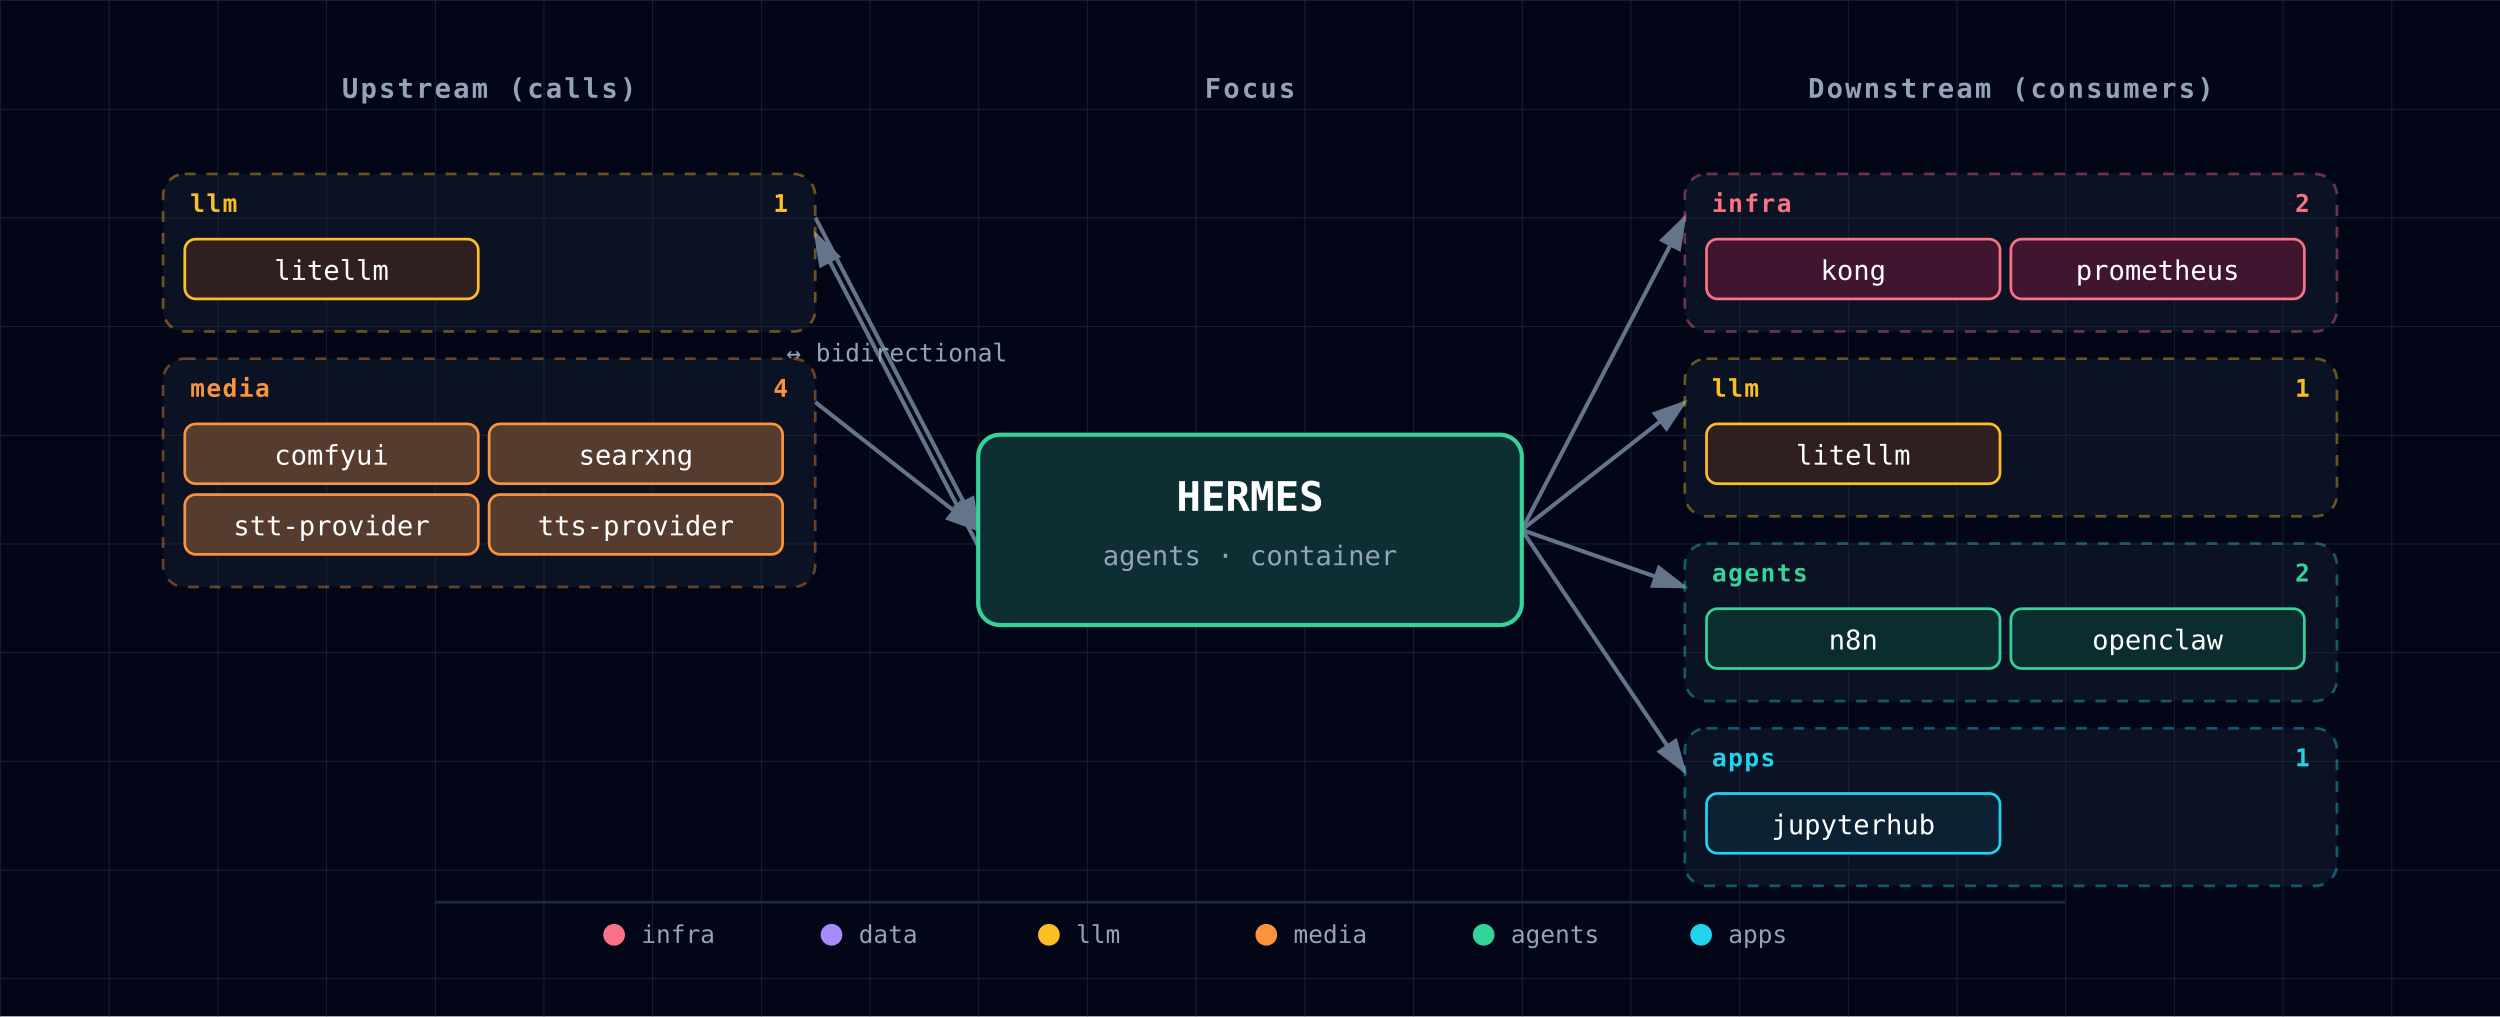
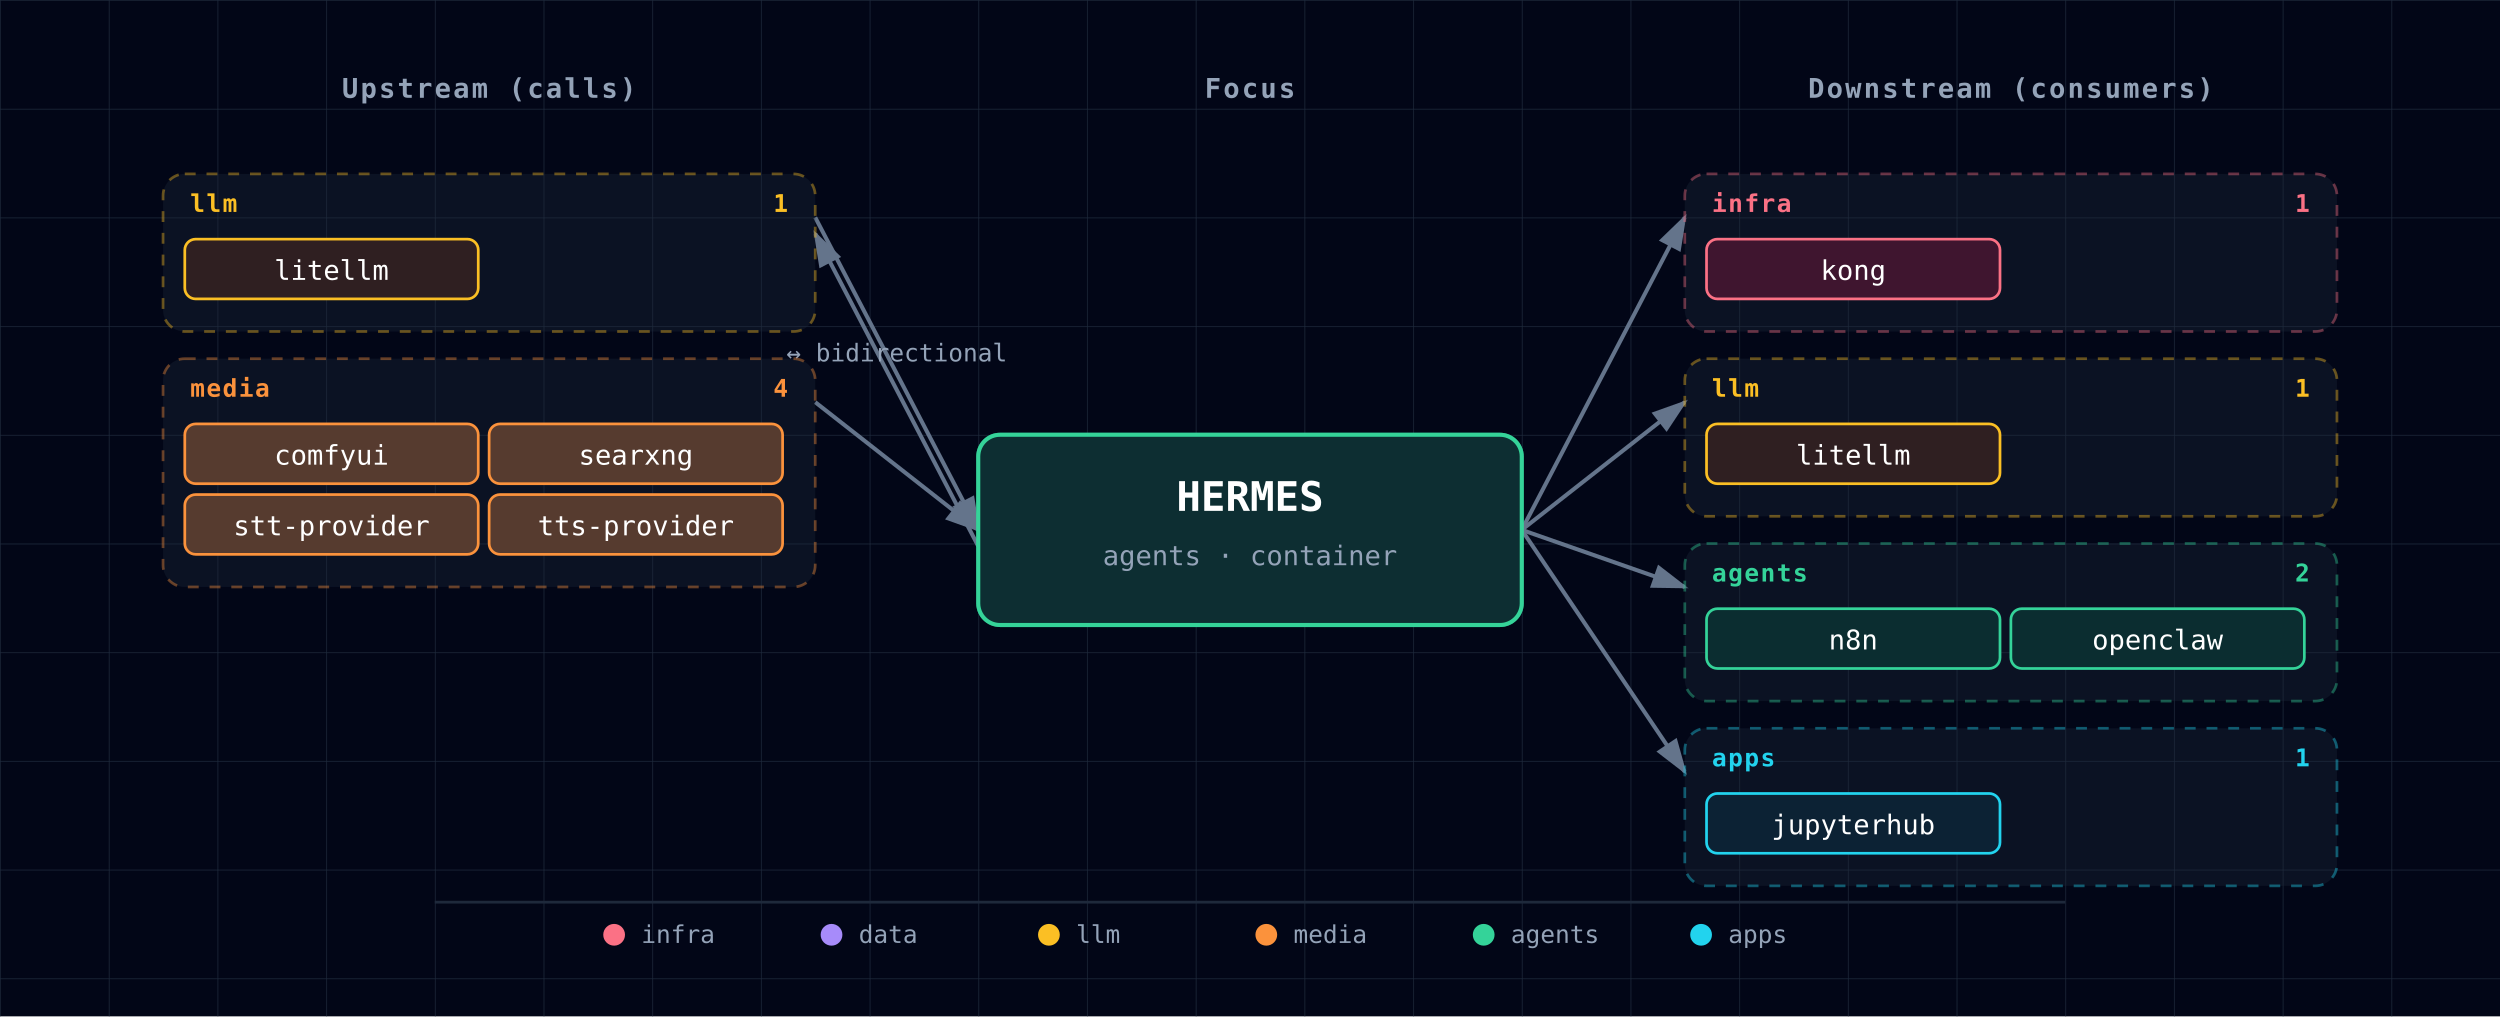
<svg xmlns="http://www.w3.org/2000/svg" viewBox="0 0 920 374" font-family="'JetBrains Mono', 'Fira Code', Menlo, Consolas, monospace">
  <defs>
    <pattern id="grid" width="40" height="40" patternUnits="userSpaceOnUse">
      <path d="M 40 0 L 0 0 0 40" fill="none" stroke="#1e293b" stroke-width="0.5" />
    </pattern>
    <marker id="arrowhead" markerWidth="9" markerHeight="6" refX="8" refY="3" orient="auto">
      <polygon points="0 0, 9 3, 0 6" fill="#64748b" />
    </marker>
    <filter id="focus-glow" x="-50%" y="-50%" width="200%" height="200%">
      <feGaussianBlur in="SourceAlpha" stdDeviation="6" />
      <feFlood flood-color="#34d399" flood-opacity="0.6" />
      <feComposite in2="SourceAlpha" operator="in" />
      <feMerge>
        <feMergeNode />
        <feMergeNode in="SourceGraphic" />
      </feMerge>
    </filter>
  </defs>
  <rect width="920" height="374" fill="#020617" />
  <rect width="920" height="374" fill="url(#grid)" />
  <text x="180" y="36" fill="#94a3b8" font-size="10" font-weight="600" text-anchor="middle" letter-spacing="0.08em">Upstream (calls)</text>
  <text x="460" y="36" fill="#94a3b8" font-size="10" font-weight="600" text-anchor="middle" letter-spacing="0.08em">Focus</text>
  <text x="740" y="36" fill="#94a3b8" font-size="10" font-weight="600" text-anchor="middle" letter-spacing="0.08em">Downstream (consumers)</text>
  <line x1="300" y1="80" x2="360" y2="195" stroke="#64748b" stroke-width="1.5" marker-end="url(#arrowhead)" />
  <line x1="360" y1="201" x2="300" y2="86" stroke="#64748b" stroke-width="1.5" marker-end="url(#arrowhead)" />
  <text x="330" y="133" fill="#94a3b8" font-size="9" text-anchor="middle">↔ bidirectional</text>
  <line x1="300" y1="148" x2="360" y2="195" stroke="#64748b" stroke-width="1.5" marker-end="url(#arrowhead)" />
  <line x1="560" y1="195" x2="620" y2="80" stroke="#64748b" stroke-width="1.5" marker-end="url(#arrowhead)" />
  <line x1="560" y1="195" x2="620" y2="148" stroke="#64748b" stroke-width="1.5" marker-end="url(#arrowhead)" />
  <line x1="560" y1="195" x2="620" y2="216" stroke="#64748b" stroke-width="1.5" marker-end="url(#arrowhead)" />
  <line x1="560" y1="195" x2="620" y2="284" stroke="#64748b" stroke-width="1.5" marker-end="url(#arrowhead)" />
  <g>
    <g class="cluster">
      <rect x="60" y="64" width="240" height="58" rx="8" fill="rgba(30,41,59,0.35)" stroke="#fbbf24" stroke-width="1" stroke-dasharray="4,4" stroke-opacity="0.4" />
      <text x="70" y="78" fill="#fbbf24" font-size="9" font-weight="700" text-anchor="start" style="letter-spacing:0.06em;text-transform:uppercase;">llm</text>
      <text x="290" y="78" fill="#fbbf24" font-size="9" font-weight="600" text-anchor="end">1</text>
    </g>
    <g>
      <rect x="68" y="88" width="108" height="22" rx="4" fill="#0f172a" />
      <rect x="68" y="88" width="108" height="22" rx="4" fill="rgba(120, 53, 15, 0.3)" stroke="#fbbf24" stroke-width="1" />
      <text x="122" y="103" fill="white" font-size="10" text-anchor="middle">litellm</text>
    </g>
    <g class="cluster">
      <rect x="60" y="132" width="240" height="84" rx="8" fill="rgba(30,41,59,0.35)" stroke="#fb923c" stroke-width="1" stroke-dasharray="4,4" stroke-opacity="0.4" />
      <text x="70" y="146" fill="#fb923c" font-size="9" font-weight="700" text-anchor="start" style="letter-spacing:0.06em;text-transform:uppercase;">media</text>
      <text x="290" y="146" fill="#fb923c" font-size="9" font-weight="600" text-anchor="end">4</text>
    </g>
    <g>
      <rect x="68" y="156" width="108" height="22" rx="4" fill="#0f172a" />
      <rect x="68" y="156" width="108" height="22" rx="4" fill="rgba(251, 146, 60, 0.3)" stroke="#fb923c" stroke-width="1" />
      <text x="122" y="171" fill="white" font-size="10" text-anchor="middle">comfyui</text>
    </g>
    <g>
      <rect x="180" y="156" width="108" height="22" rx="4" fill="#0f172a" />
      <rect x="180" y="156" width="108" height="22" rx="4" fill="rgba(251, 146, 60, 0.3)" stroke="#fb923c" stroke-width="1" />
      <text x="234" y="171" fill="white" font-size="10" text-anchor="middle">searxng</text>
    </g>
    <g>
      <rect x="68" y="182" width="108" height="22" rx="4" fill="#0f172a" />
      <rect x="68" y="182" width="108" height="22" rx="4" fill="rgba(251, 146, 60, 0.3)" stroke="#fb923c" stroke-width="1" />
      <text x="122" y="197" fill="white" font-size="10" text-anchor="middle">stt-provider</text>
    </g>
    <g>
      <rect x="180" y="182" width="108" height="22" rx="4" fill="#0f172a" />
      <rect x="180" y="182" width="108" height="22" rx="4" fill="rgba(251, 146, 60, 0.3)" stroke="#fb923c" stroke-width="1" />
      <text x="234" y="197" fill="white" font-size="10" text-anchor="middle">tts-provider</text>
    </g>
  </g>
  <g>
    <g class="cluster">
      <rect x="620" y="64" width="240" height="58" rx="8" fill="rgba(30,41,59,0.35)" stroke="#fb7185" stroke-width="1" stroke-dasharray="4,4" stroke-opacity="0.4" />
      <text x="630" y="78" fill="#fb7185" font-size="9" font-weight="700" text-anchor="start" style="letter-spacing:0.06em;text-transform:uppercase;">infra</text>
-       <text x="850" y="78" fill="#fb7185" font-size="9" font-weight="600" text-anchor="end">2</text>
+       <text x="850" y="78" fill="#fb7185" font-size="9" font-weight="600" text-anchor="end">1</text>
    </g>
    <g>
      <rect x="628" y="88" width="108" height="22" rx="4" fill="#0f172a" />
      <rect x="628" y="88" width="108" height="22" rx="4" fill="rgba(136, 19, 55, 0.4)" stroke="#fb7185" stroke-width="1" />
      <text x="682" y="103" fill="white" font-size="10" text-anchor="middle">kong</text>
-     </g>
-     <g>
-       <rect x="740" y="88" width="108" height="22" rx="4" fill="#0f172a" />
-       <rect x="740" y="88" width="108" height="22" rx="4" fill="rgba(136, 19, 55, 0.4)" stroke="#fb7185" stroke-width="1" />
-       <text x="794" y="103" fill="white" font-size="10" text-anchor="middle">prometheus</text>
    </g>
    <g class="cluster">
      <rect x="620" y="132" width="240" height="58" rx="8" fill="rgba(30,41,59,0.35)" stroke="#fbbf24" stroke-width="1" stroke-dasharray="4,4" stroke-opacity="0.4" />
      <text x="630" y="146" fill="#fbbf24" font-size="9" font-weight="700" text-anchor="start" style="letter-spacing:0.06em;text-transform:uppercase;">llm</text>
      <text x="850" y="146" fill="#fbbf24" font-size="9" font-weight="600" text-anchor="end">1</text>
    </g>
    <g>
      <rect x="628" y="156" width="108" height="22" rx="4" fill="#0f172a" />
      <rect x="628" y="156" width="108" height="22" rx="4" fill="rgba(120, 53, 15, 0.3)" stroke="#fbbf24" stroke-width="1" />
      <text x="682" y="171" fill="white" font-size="10" text-anchor="middle">litellm</text>
    </g>
    <g class="cluster">
      <rect x="620" y="200" width="240" height="58" rx="8" fill="rgba(30,41,59,0.35)" stroke="#34d399" stroke-width="1" stroke-dasharray="4,4" stroke-opacity="0.4" />
      <text x="630" y="214" fill="#34d399" font-size="9" font-weight="700" text-anchor="start" style="letter-spacing:0.06em;text-transform:uppercase;">agents</text>
      <text x="850" y="214" fill="#34d399" font-size="9" font-weight="600" text-anchor="end">2</text>
    </g>
    <g>
      <rect x="628" y="224" width="108" height="22" rx="4" fill="#0f172a" />
      <rect x="628" y="224" width="108" height="22" rx="4" fill="rgba(6, 78, 59, 0.4)" stroke="#34d399" stroke-width="1" />
      <text x="682" y="239" fill="white" font-size="10" text-anchor="middle">n8n</text>
    </g>
    <g>
      <rect x="740" y="224" width="108" height="22" rx="4" fill="#0f172a" />
      <rect x="740" y="224" width="108" height="22" rx="4" fill="rgba(6, 78, 59, 0.4)" stroke="#34d399" stroke-width="1" />
      <text x="794" y="239" fill="white" font-size="10" text-anchor="middle">openclaw</text>
    </g>
    <g class="cluster">
      <rect x="620" y="268" width="240" height="58" rx="8" fill="rgba(30,41,59,0.35)" stroke="#22d3ee" stroke-width="1" stroke-dasharray="4,4" stroke-opacity="0.4" />
      <text x="630" y="282" fill="#22d3ee" font-size="9" font-weight="700" text-anchor="start" style="letter-spacing:0.06em;text-transform:uppercase;">apps</text>
      <text x="850" y="282" fill="#22d3ee" font-size="9" font-weight="600" text-anchor="end">1</text>
    </g>
    <g>
      <rect x="628" y="292" width="108" height="22" rx="4" fill="#0f172a" />
      <rect x="628" y="292" width="108" height="22" rx="4" fill="rgba(8, 51, 68, 0.4)" stroke="#22d3ee" stroke-width="1" />
      <text x="682" y="307" fill="white" font-size="10" text-anchor="middle">jupyterhub</text>
    </g>
  </g>
  <g class="focus" filter="url(#focus-glow)">
    <rect x="360" y="160" width="200" height="70" rx="8" fill="#0f172a" />
    <rect x="360" y="160" width="200" height="70" rx="8" fill="rgba(6, 78, 59, 0.4)" stroke="#34d399" stroke-width="1.5" />
    <text x="460" y="188" fill="white" font-size="15" font-weight="700" text-anchor="middle">HERMES</text>
    <text x="460" y="208" fill="#94a3b8" font-size="10" text-anchor="middle">agents · container</text>
  </g>
  <g class="legend">
    <line x1="160" y1="332" x2="760" y2="332" stroke="#1e293b" stroke-width="1" />
    <circle cx="226" cy="344" r="4" fill="#fb7185" />
    <text x="236" y="347" fill="#94a3b8" font-size="9" font-weight="400" text-anchor="start">infra</text>
    <circle cx="306" cy="344" r="4" fill="#a78bfa" />
    <text x="316" y="347" fill="#94a3b8" font-size="9" font-weight="400" text-anchor="start">data</text>
    <circle cx="386" cy="344" r="4" fill="#fbbf24" />
    <text x="396" y="347" fill="#94a3b8" font-size="9" font-weight="400" text-anchor="start">llm</text>
    <circle cx="466" cy="344" r="4" fill="#fb923c" />
    <text x="476" y="347" fill="#94a3b8" font-size="9" font-weight="400" text-anchor="start">media</text>
    <circle cx="546" cy="344" r="4" fill="#34d399" />
    <text x="556" y="347" fill="#94a3b8" font-size="9" font-weight="400" text-anchor="start">agents</text>
    <circle cx="626" cy="344" r="4" fill="#22d3ee" />
    <text x="636" y="347" fill="#94a3b8" font-size="9" font-weight="400" text-anchor="start">apps</text>
  </g>
</svg>
